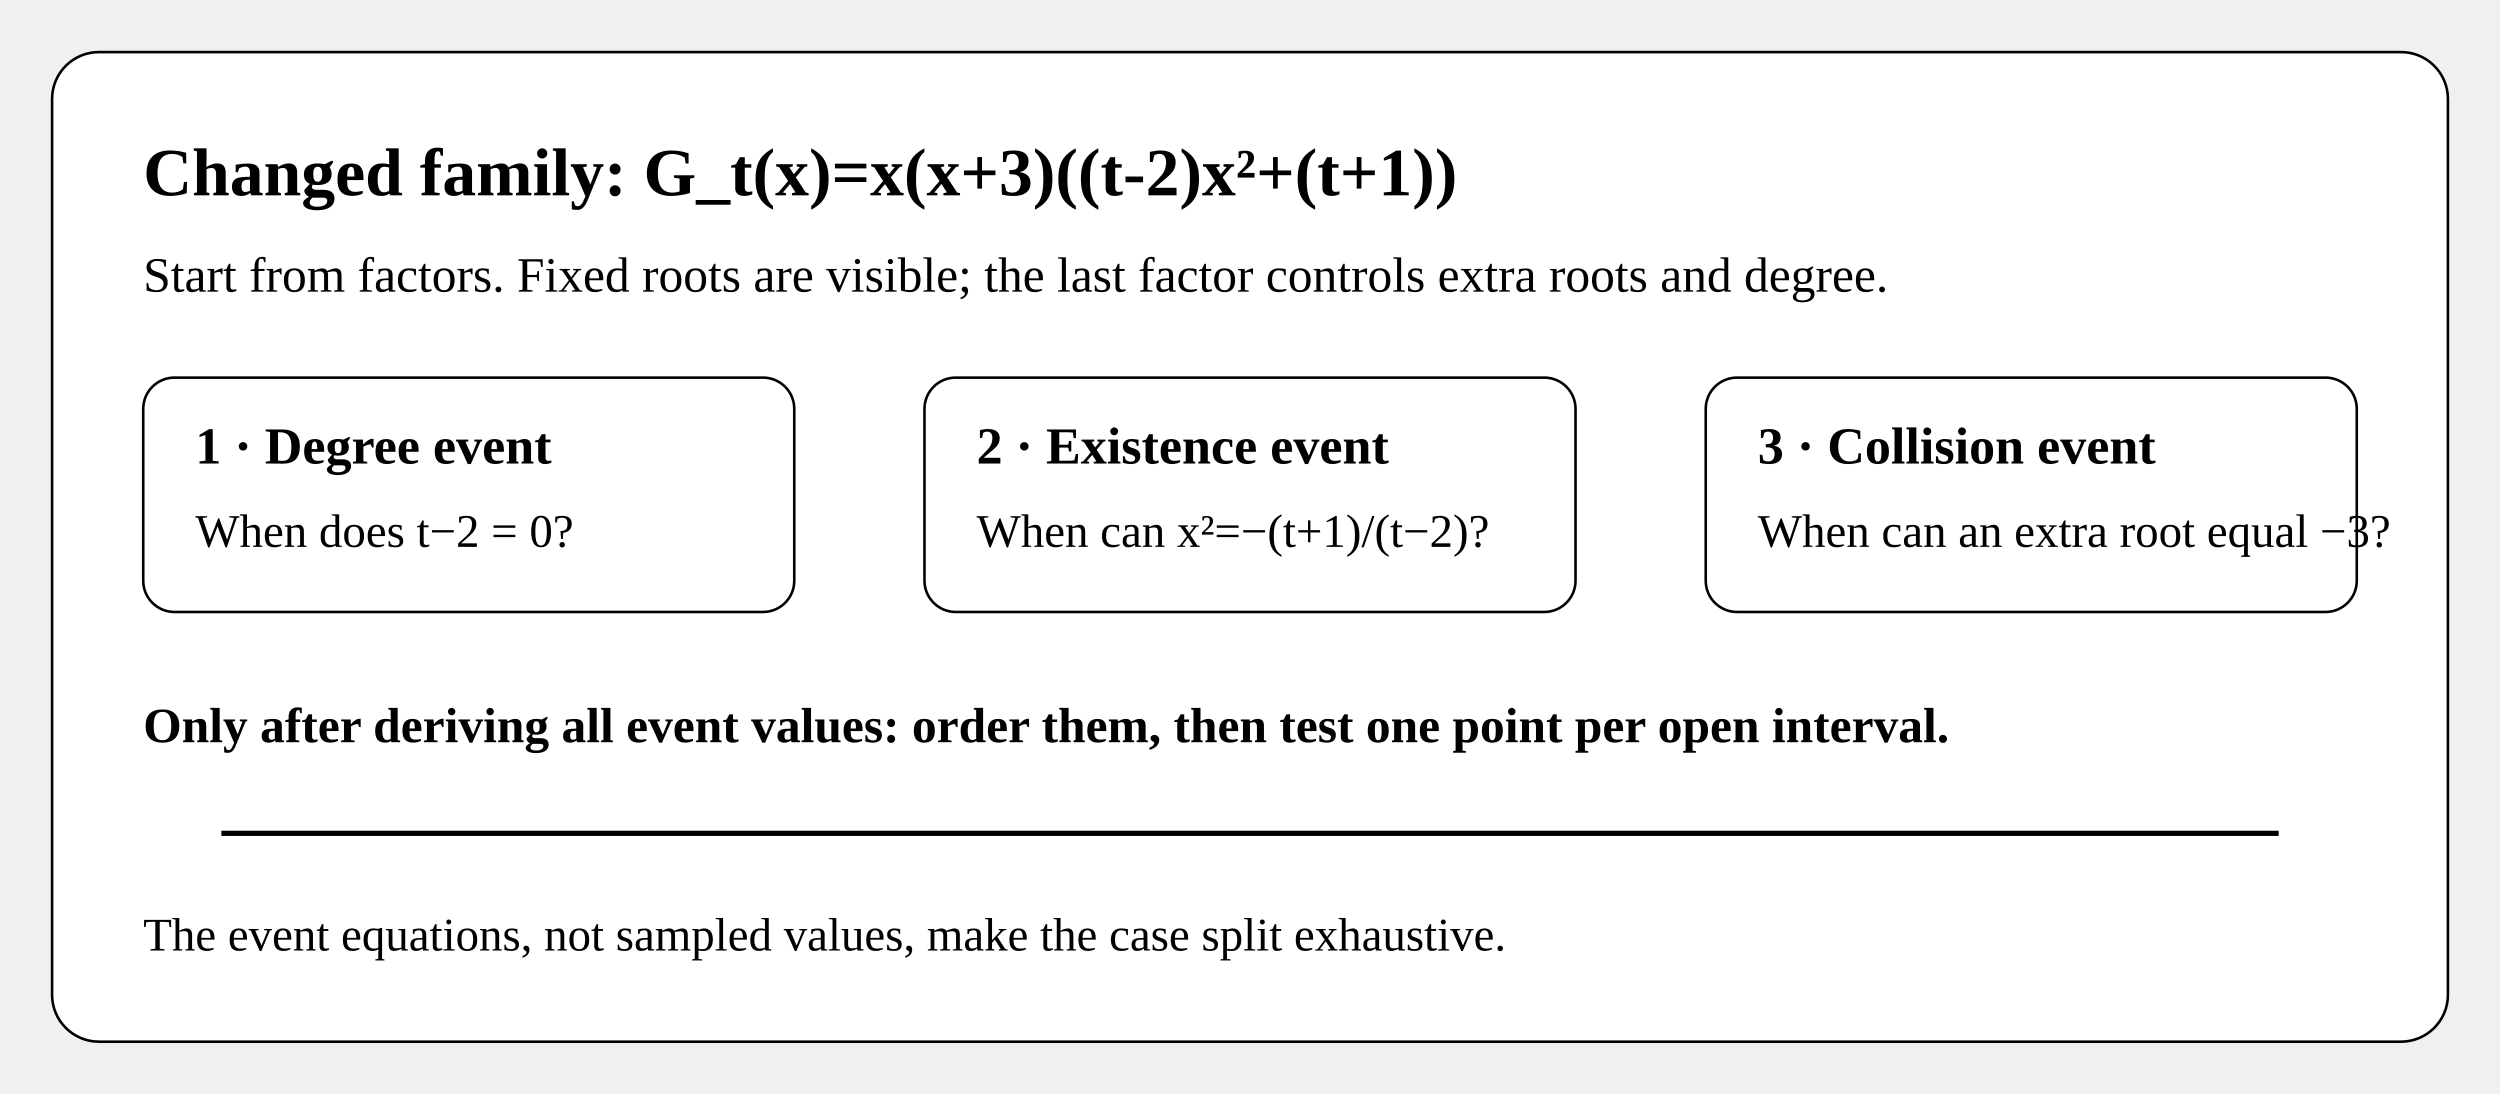
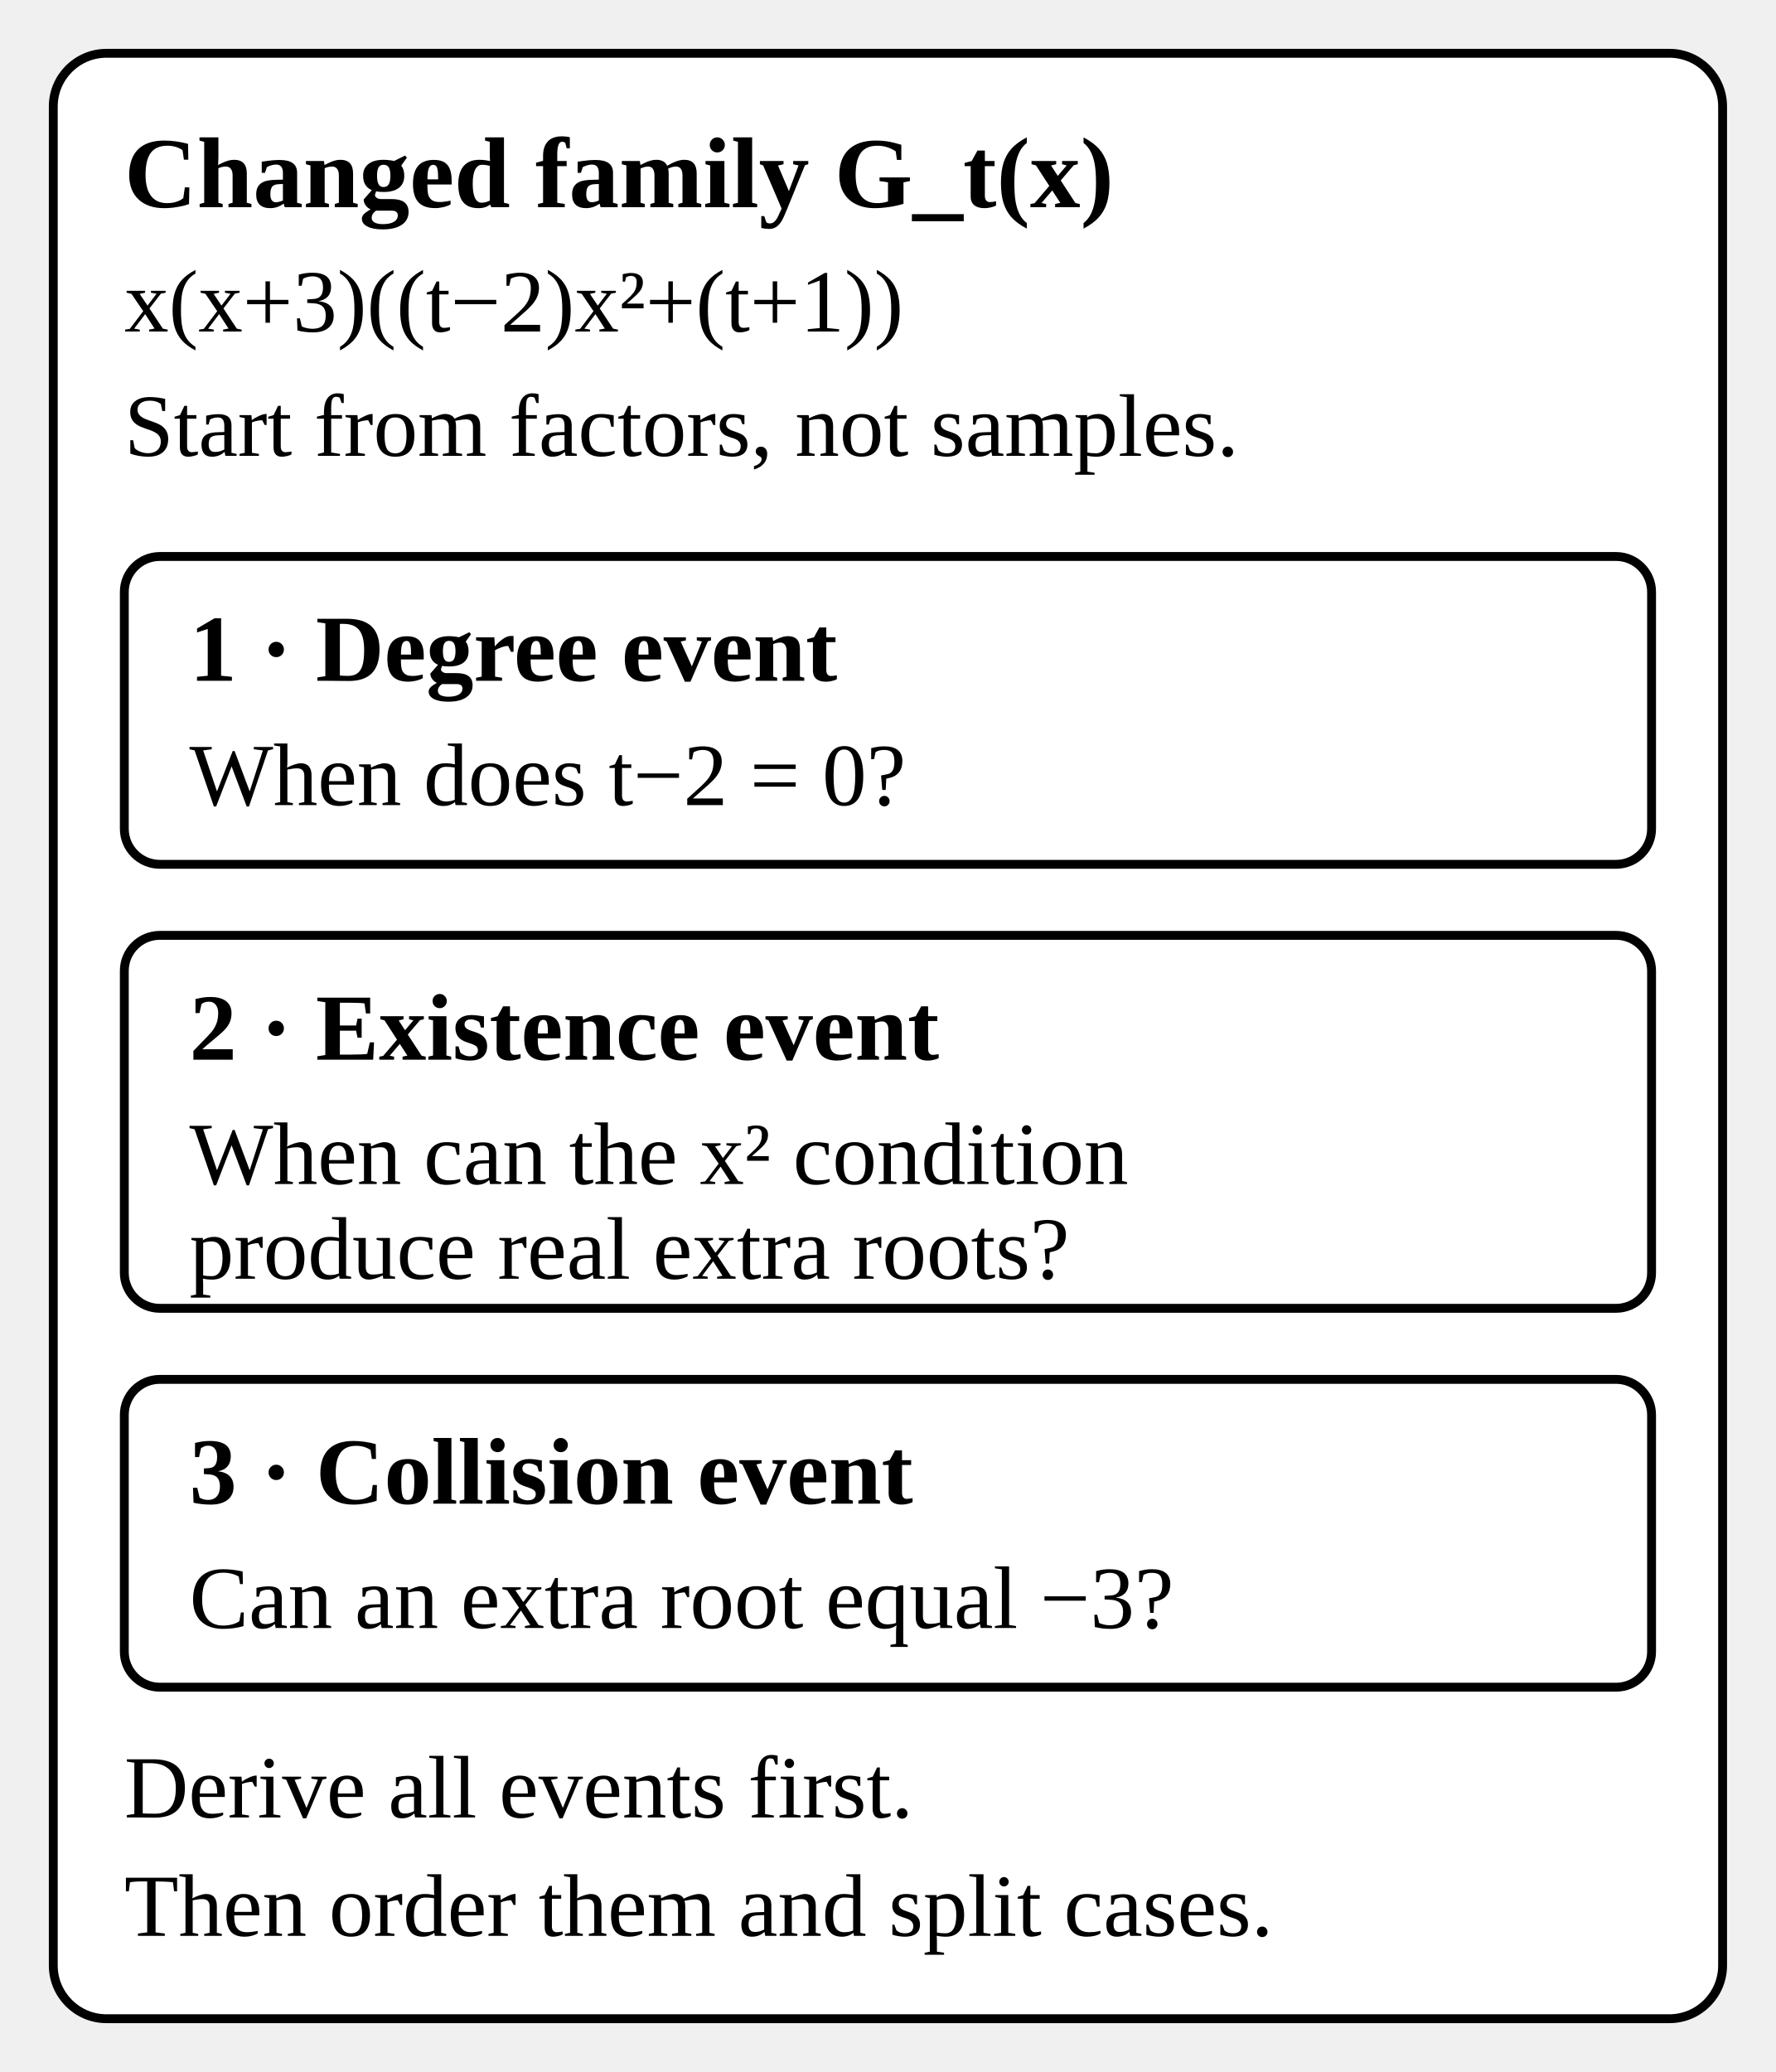
- <svg xmlns="http://www.w3.org/2000/svg" viewBox="0 0 960 420" role="img" aria-labelledby="iss52-param-title iss52-param-desc">
-   <rect x="20" y="20" width="920" height="380" rx="18" fill="white" stroke="currentColor" />
+ <svg xmlns="http://www.w3.org/2000/svg" viewBox="0 0 600 700" role="img" aria-labelledby="iss52-param-title iss52-param-desc">
+   <rect x="18" y="18" width="564" height="664" rx="18" fill="white" stroke="currentColor" stroke-width="3" />
  <g data-g9-stage-id="VIS-ISS52-PARAM-0">
-     <text x="55" y="75" font-size="26" font-weight="700">Changed family: G_t(x)=x(x+3)((t-2)x²+(t+1))</text>
-     <text x="55" y="112" font-size="19">Start from factors. Fixed roots are visible; the last factor controls extra roots and degree.</text>
+     <text x="42" y="70" font-size="34" font-weight="700">Changed family G_t(x)</text>
+     <text x="42" y="112" font-size="30">x(x+3)((t−2)x²+(t+1))</text>
+     <text x="42" y="154" font-size="30">Start from factors, not samples.</text>
  </g>
  <g data-g9-stage-id="VIS-ISS52-PARAM-1">
-     <rect x="55" y="145" width="250" height="90" rx="12" fill="none" stroke="currentColor" />
-     <text x="75" y="178" font-size="20" font-weight="700">1 · Degree event</text>
-     <text x="75" y="210" font-size="18">When does t−2 = 0?</text>
+     <rect x="42" y="188" width="516" height="104" rx="12" fill="none" stroke="currentColor" stroke-width="3" />
+     <text x="64" y="230" font-size="32" font-weight="700">1 · Degree event</text>
+     <text x="64" y="272" font-size="30">When does t−2 = 0?</text>
  </g>
  <g data-g9-stage-id="VIS-ISS52-PARAM-2">
-     <rect x="355" y="145" width="250" height="90" rx="12" fill="none" stroke="currentColor" />
-     <text x="375" y="178" font-size="20" font-weight="700">2 · Existence event</text>
-     <text x="375" y="210" font-size="18">When can x²=−(t+1)/(t−2)?</text>
+     <rect x="42" y="316" width="516" height="126" rx="12" fill="none" stroke="currentColor" stroke-width="3" />
+     <text x="64" y="358" font-size="32" font-weight="700">2 · Existence event</text>
+     <text x="64" y="400" font-size="30">When can the x² condition</text>
+     <text x="64" y="432" font-size="30">produce real extra roots?</text>
  </g>
  <g data-g9-stage-id="VIS-ISS52-PARAM-3">
-     <rect x="655" y="145" width="250" height="90" rx="12" fill="none" stroke="currentColor" />
-     <text x="675" y="178" font-size="20" font-weight="700">3 · Collision event</text>
-     <text x="675" y="210" font-size="18">When can an extra root equal −3?</text>
-     <line x1="85" y1="320" x2="875" y2="320" stroke="currentColor" stroke-width="2" />
-     <text x="55" y="285" font-size="19" font-weight="700">Only after deriving all event values: order them, then test one point per open interval.</text>
-     <text x="55" y="365" font-size="18">The event equations, not sampled values, make the case split exhaustive.</text>
+     <rect x="42" y="466" width="516" height="104" rx="12" fill="none" stroke="currentColor" stroke-width="3" />
+     <text x="64" y="508" font-size="32" font-weight="700">3 · Collision event</text>
+     <text x="64" y="550" font-size="30">Can an extra root equal −3?</text>
+     <text x="42" y="614" font-size="30">Derive all events first.</text>
+     <text x="42" y="654" font-size="30">Then order them and split cases.</text>
  </g>
</svg>
